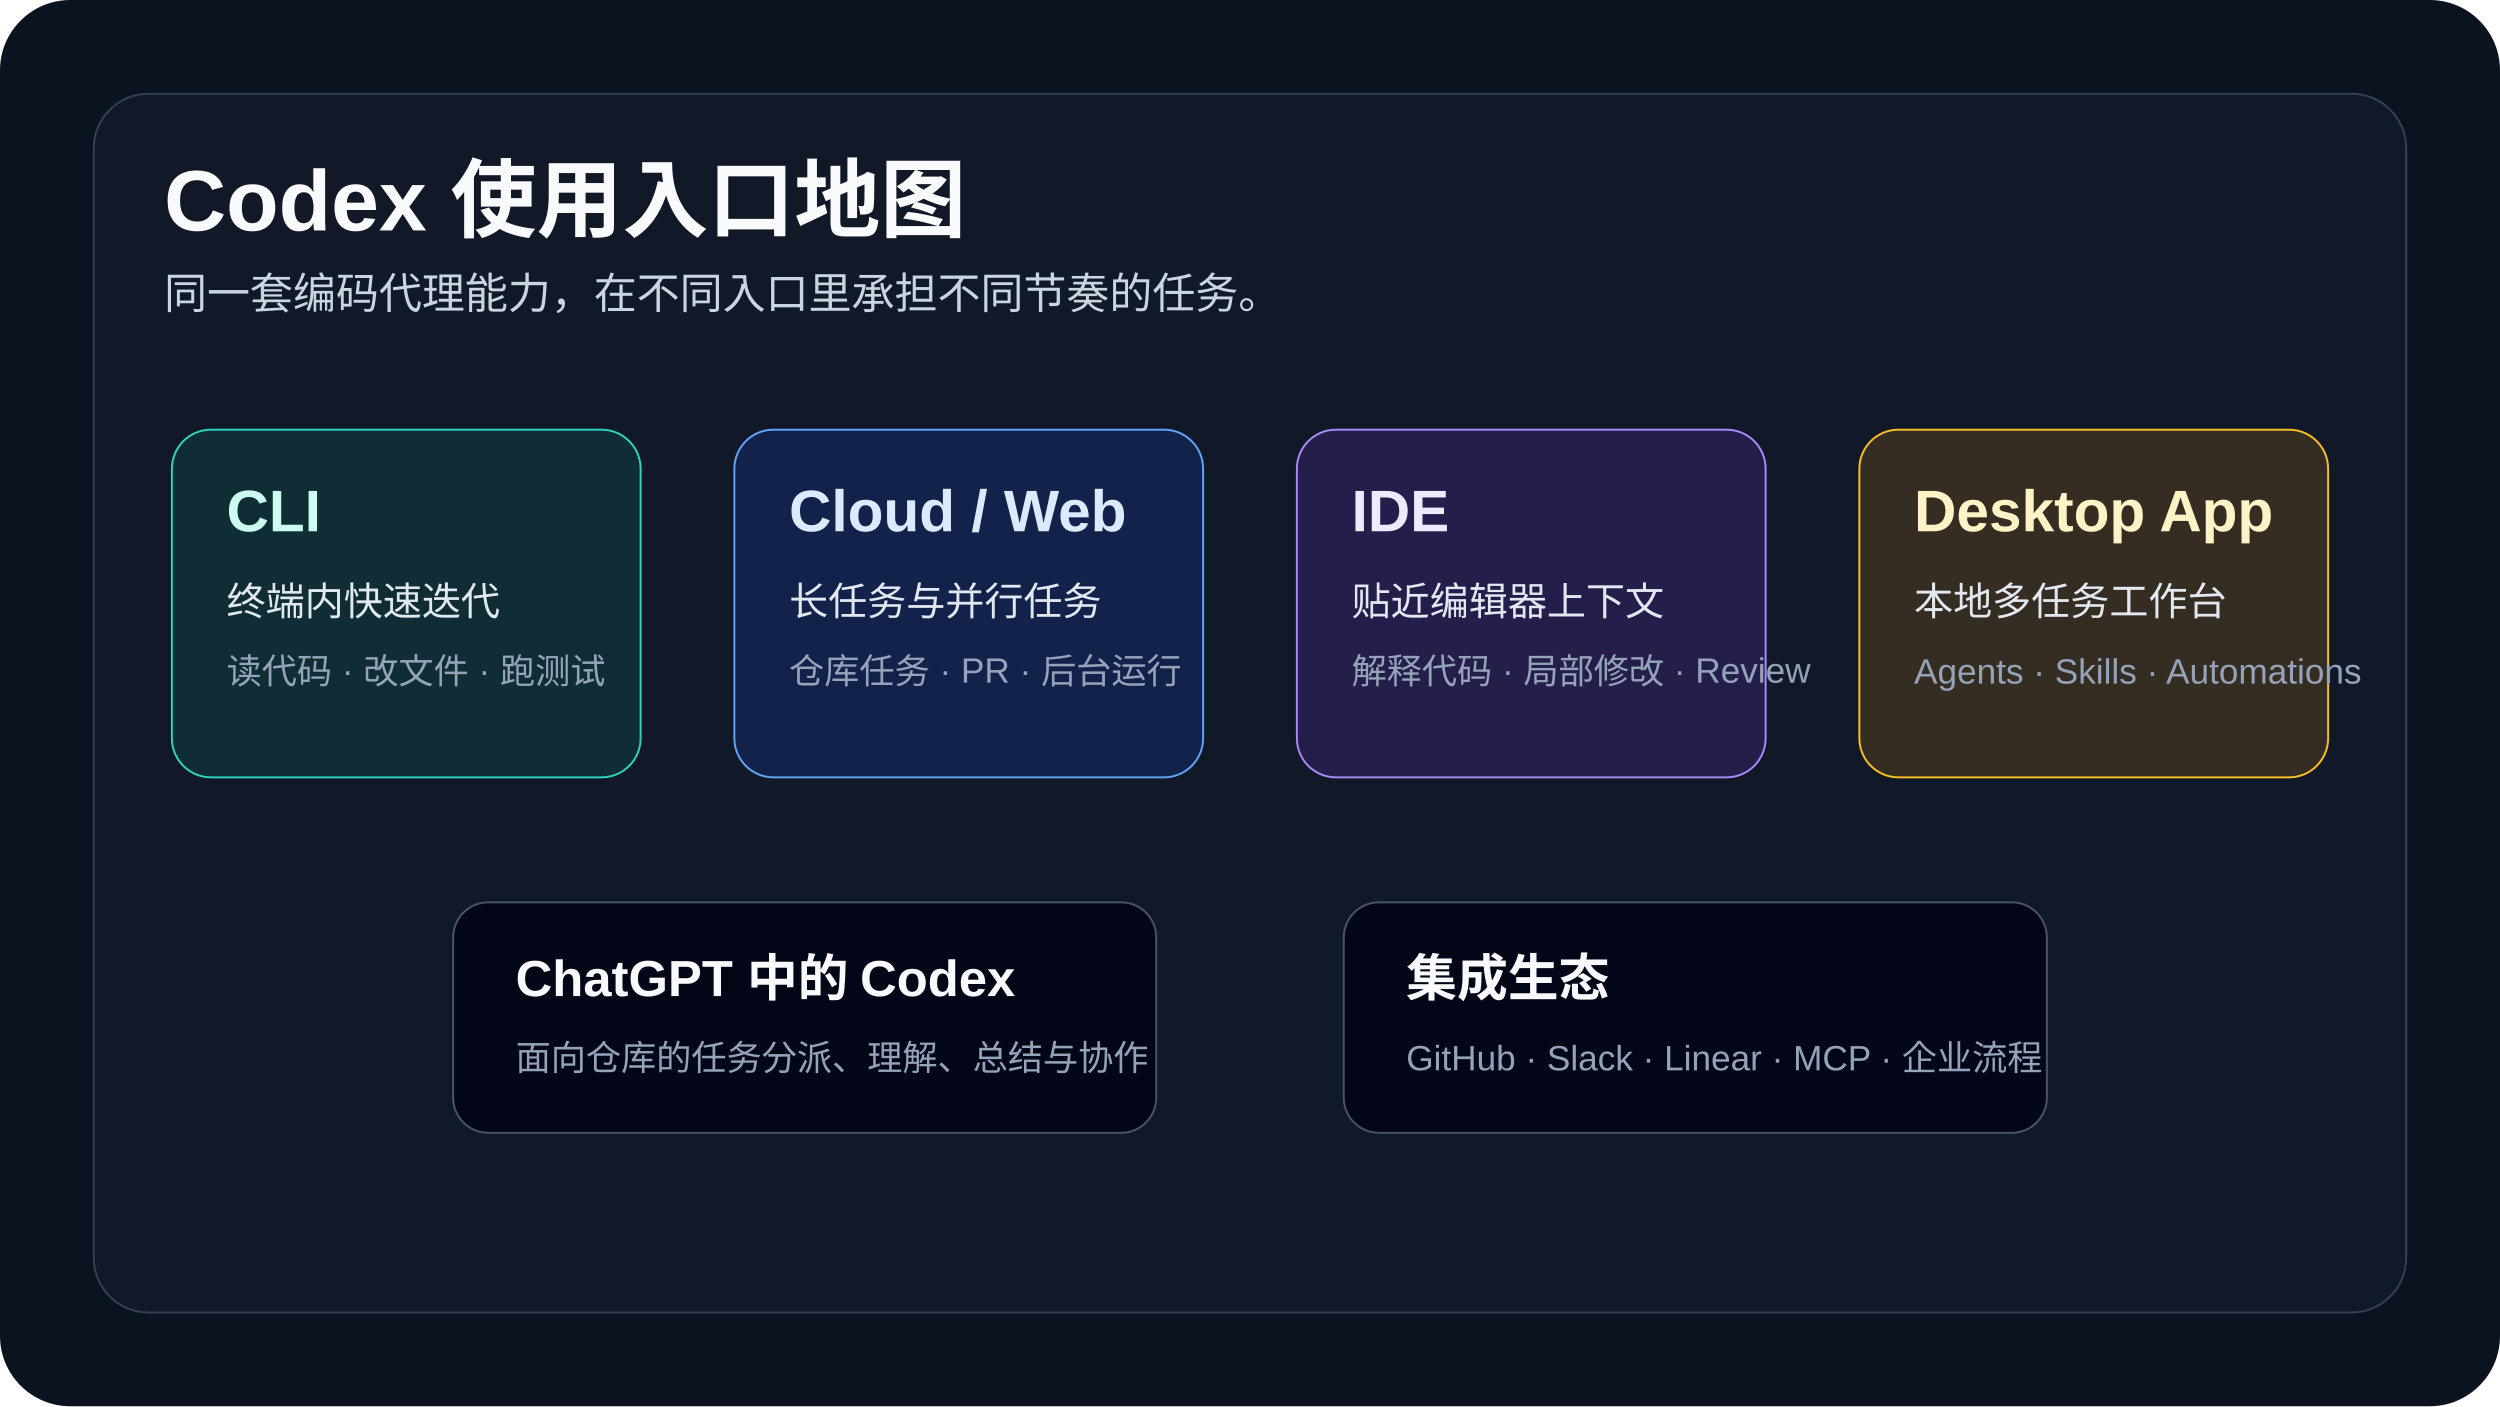
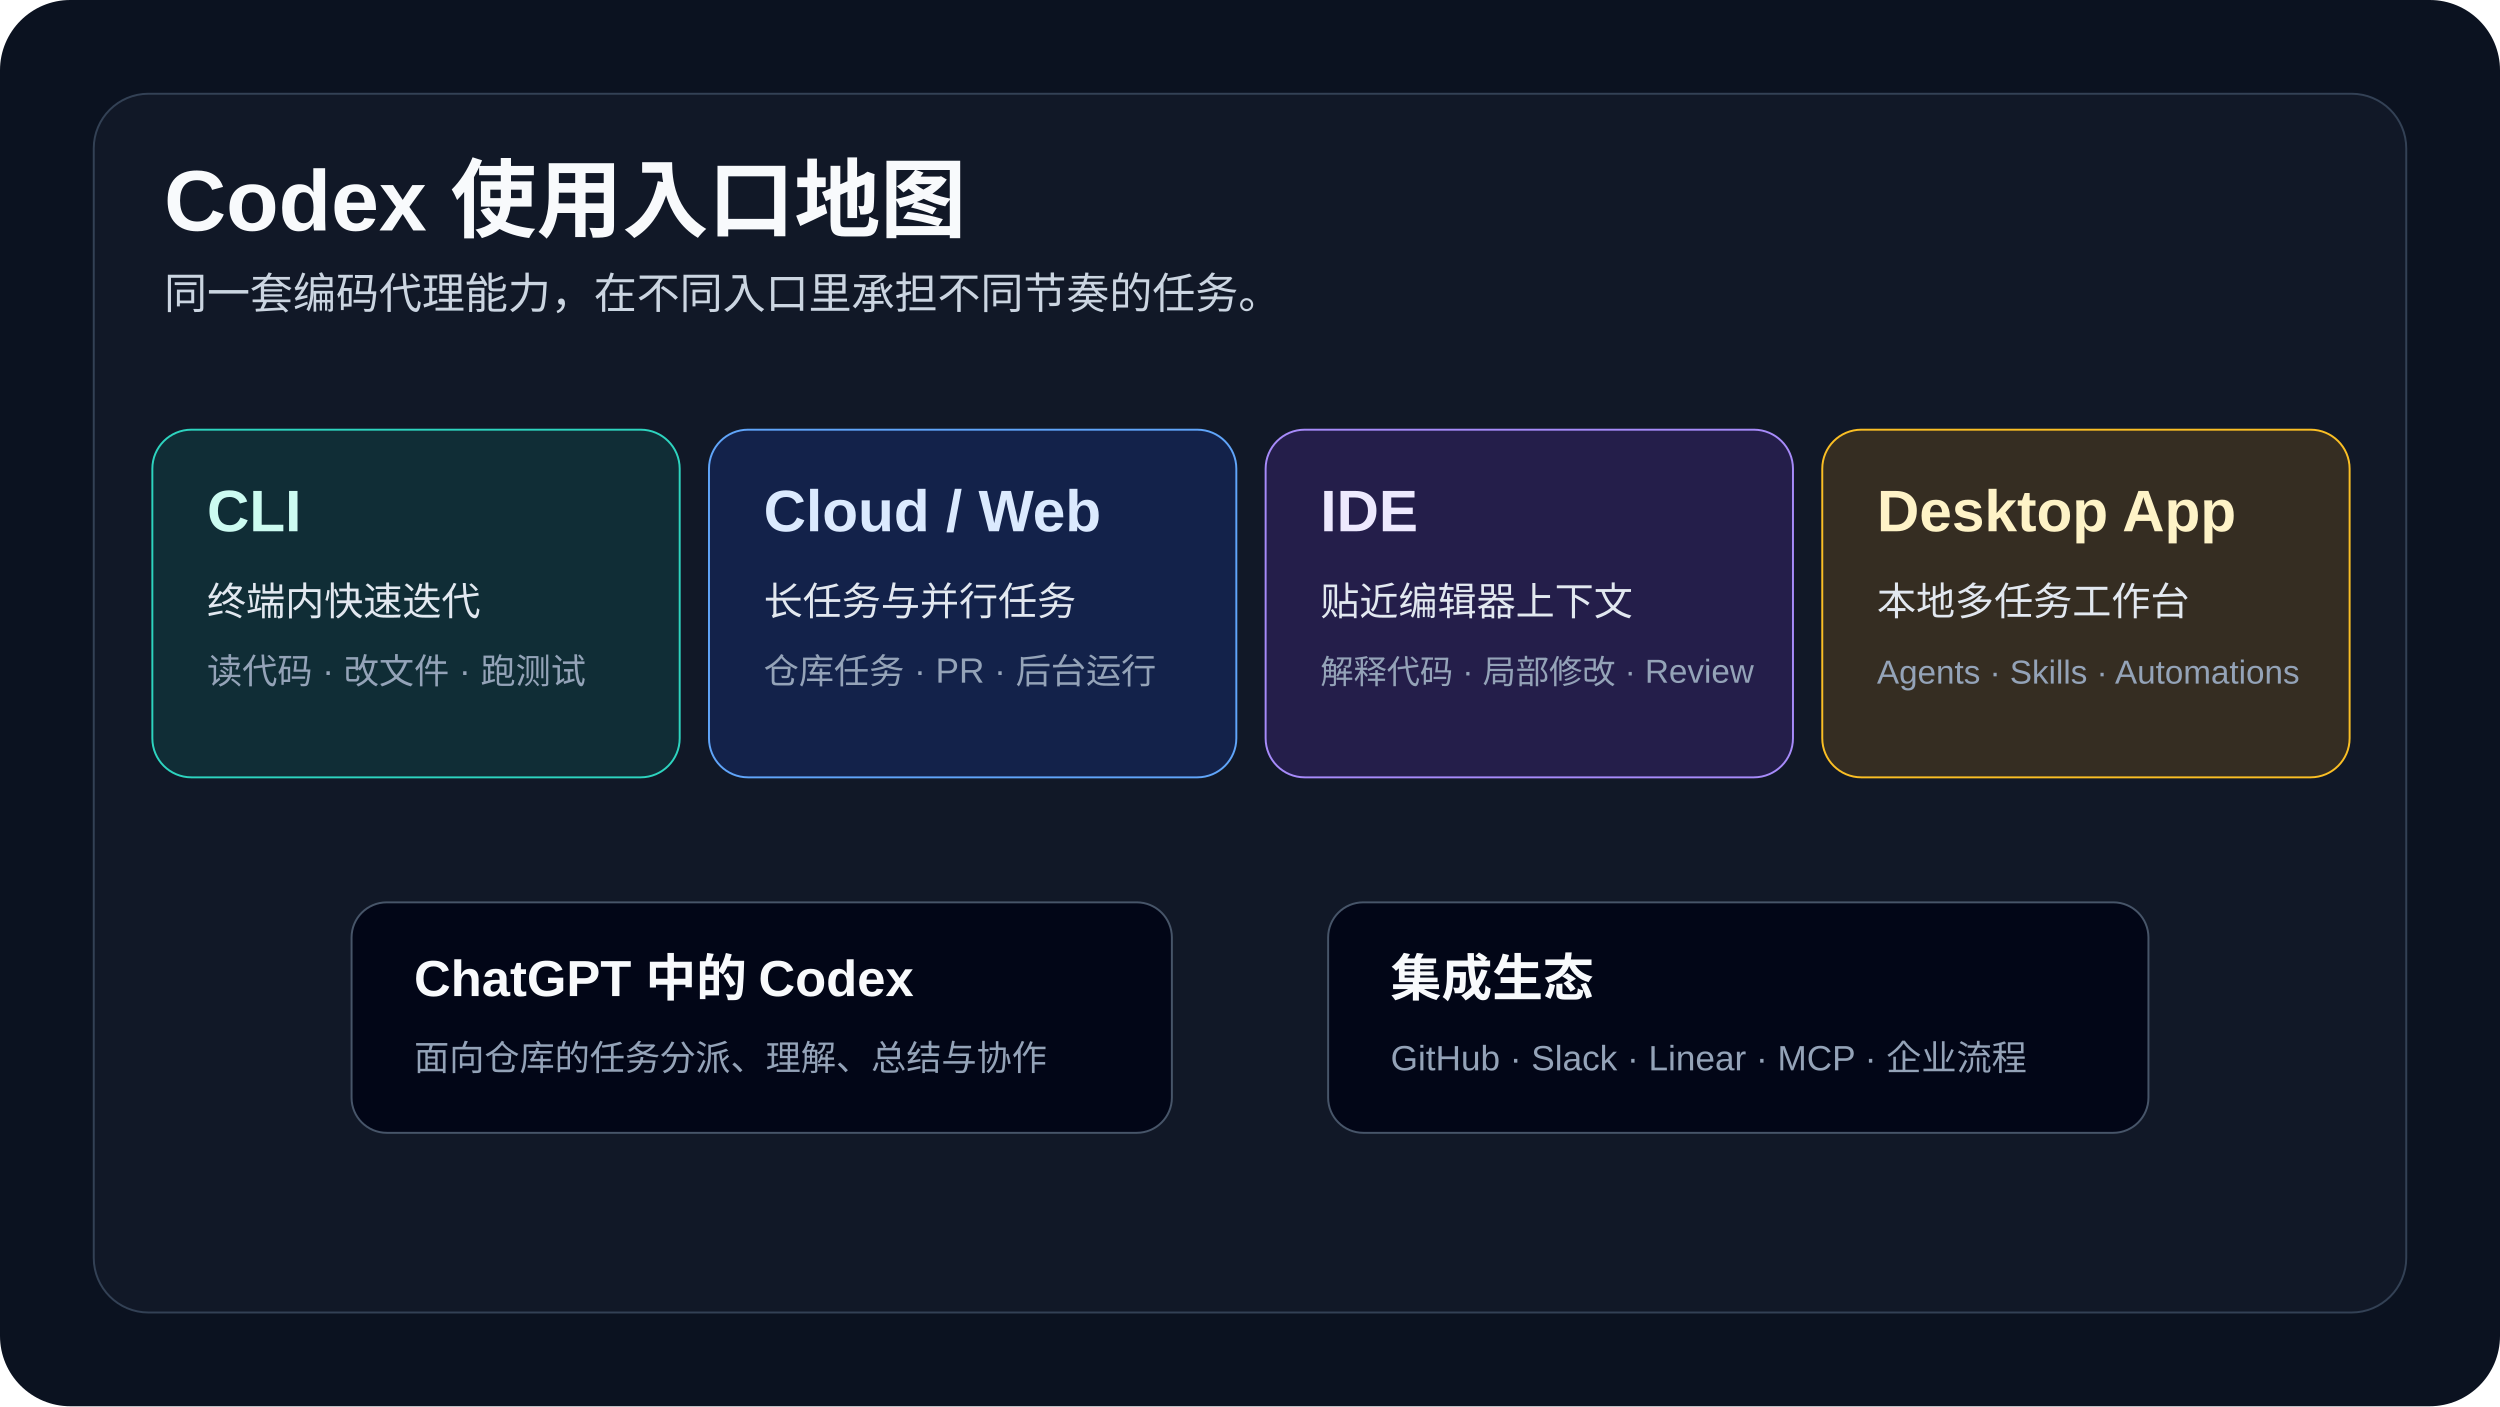
<svg xmlns="http://www.w3.org/2000/svg" width="1280" height="720" fill="none" viewBox="0 0 1280 720">
  <rect width="1280" height="720" fill="#0B1220" rx="36" />
  <rect width="1184" height="624" x="48" y="48" fill="#111827" stroke="#334155" rx="28" />
  <text x="84" y="118" fill="#F8FAFC" font-family="Arial, sans-serif" font-size="44" font-weight="700">Codex 使用入口地图</text>
  <text x="84" y="158" fill="#CBD5E1" font-family="Arial, sans-serif" font-size="22">同一套编码代理能力，在不同入口里承担不同节奏的任务。</text>
  <g font-family="Arial, sans-serif">
-     <rect width="240" height="178" x="88" y="220" fill="#0F766E" fill-opacity=".22" stroke="#2DD4BF" rx="20" />
-     <text x="116" y="272" fill="#CCFBF1" font-size="30" font-weight="700">CLI</text>
-     <text x="116" y="315" fill="#E2E8F0" font-size="20">终端内快速迭代</text>
-     <text x="116" y="350" fill="#94A3B8" font-size="18">读代码 · 改文件 · 跑测试</text>
-     <rect width="240" height="178" x="376" y="220" fill="#1D4ED8" fill-opacity=".2" stroke="#60A5FA" rx="20" />
-     <text x="404" y="272" fill="#DBEAFE" font-size="30" font-weight="700">Cloud / Web</text>
-     <text x="404" y="315" fill="#E2E8F0" font-size="20">长任务与并行任务</text>
-     <text x="404" y="350" fill="#94A3B8" font-size="18">仓库任务 · PR · 后台运行</text>
-     <rect width="240" height="178" x="664" y="220" fill="#7C3AED" fill-opacity=".18" stroke="#A78BFA" rx="20" />
-     <text x="692" y="272" fill="#EDE9FE" font-size="30" font-weight="700">IDE</text>
-     <text x="692" y="315" fill="#E2E8F0" font-size="20">贴近编辑器上下文</text>
-     <text x="692" y="350" fill="#94A3B8" font-size="18">解释代码 · 局部修改 · Review</text>
-     <rect width="240" height="178" x="952" y="220" fill="#F59E0B" fill-opacity=".16" stroke="#FBBF24" rx="20" />
-     <text x="980" y="272" fill="#FEF3C7" font-size="30" font-weight="700">Desktop App</text>
-     <text x="980" y="315" fill="#E2E8F0" font-size="20">本地多任务工作台</text>
-     <text x="980" y="350" fill="#94A3B8" font-size="18">Agents · Skills · Automations</text>
-     <rect width="360" height="118" x="232" y="462" fill="#020617" stroke="#475569" rx="18" />
-     <text x="264" y="510" fill="#F8FAFC" font-size="26" font-weight="700">ChatGPT 中的 Codex</text>
-     <text x="264" y="548" fill="#94A3B8" font-size="18">面向仓库的任务分派、理解、总结与协作</text>
-     <rect width="360" height="118" x="688" y="462" fill="#020617" stroke="#475569" rx="18" />
-     <text x="720" y="510" fill="#F8FAFC" font-size="26" font-weight="700">集成生态</text>
-     <text x="720" y="548" fill="#94A3B8" font-size="18">GitHub · Slack · Linear · MCP · 企业流程</text>
+     <rect width="270" height="178" x="78" y="220" fill="#0F766E" fill-opacity=".22" stroke="#2DD4BF" rx="20" />
+     <text x="106" y="272" fill="#CCFBF1" font-size="30" font-weight="700">CLI</text>
+     <text x="106" y="315" fill="#E2E8F0" font-size="20">终端内快速迭代</text>
+     <text x="106" y="350" fill="#94A3B8" font-size="18">读代码 · 改文件 · 跑测试</text>
+     <rect width="270" height="178" x="363" y="220" fill="#1D4ED8" fill-opacity=".2" stroke="#60A5FA" rx="20" />
+     <text x="391" y="272" fill="#DBEAFE" font-size="30" font-weight="700">Cloud / Web</text>
+     <text x="391" y="315" fill="#E2E8F0" font-size="20">长任务与并行任务</text>
+     <text x="391" y="350" fill="#94A3B8" font-size="18">仓库任务 · PR · 后台运行</text>
+     <rect width="270" height="178" x="648" y="220" fill="#7C3AED" fill-opacity=".18" stroke="#A78BFA" rx="20" />
+     <text x="676" y="272" fill="#EDE9FE" font-size="30" font-weight="700">IDE</text>
+     <text x="676" y="315" fill="#E2E8F0" font-size="20">贴近编辑器上下文</text>
+     <text x="676" y="350" fill="#94A3B8" font-size="17">解释代码 · 局部修改 · Review</text>
+     <rect width="270" height="178" x="933" y="220" fill="#F59E0B" fill-opacity=".16" stroke="#FBBF24" rx="20" />
+     <text x="961" y="272" fill="#FEF3C7" font-size="30" font-weight="700">Desktop App</text>
+     <text x="961" y="315" fill="#E2E8F0" font-size="20">本地多任务工作台</text>
+     <text x="961" y="350" fill="#94A3B8" font-size="17">Agents · Skills · Automations</text>
+     <rect width="420" height="118" x="180" y="462" fill="#020617" stroke="#475569" rx="18" />
+     <text x="212" y="510" fill="#F8FAFC" font-size="26" font-weight="700">ChatGPT 中的 Codex</text>
+     <text x="212" y="548" fill="#94A3B8" font-size="18">面向仓库的任务分派、理解、总结与协作</text>
+     <rect width="420" height="118" x="680" y="462" fill="#020617" stroke="#475569" rx="18" />
+     <text x="712" y="510" fill="#F8FAFC" font-size="26" font-weight="700">集成生态</text>
+     <text x="712" y="548" fill="#94A3B8" font-size="18">GitHub · Slack · Linear · MCP · 企业流程</text>
  </g>
</svg>
